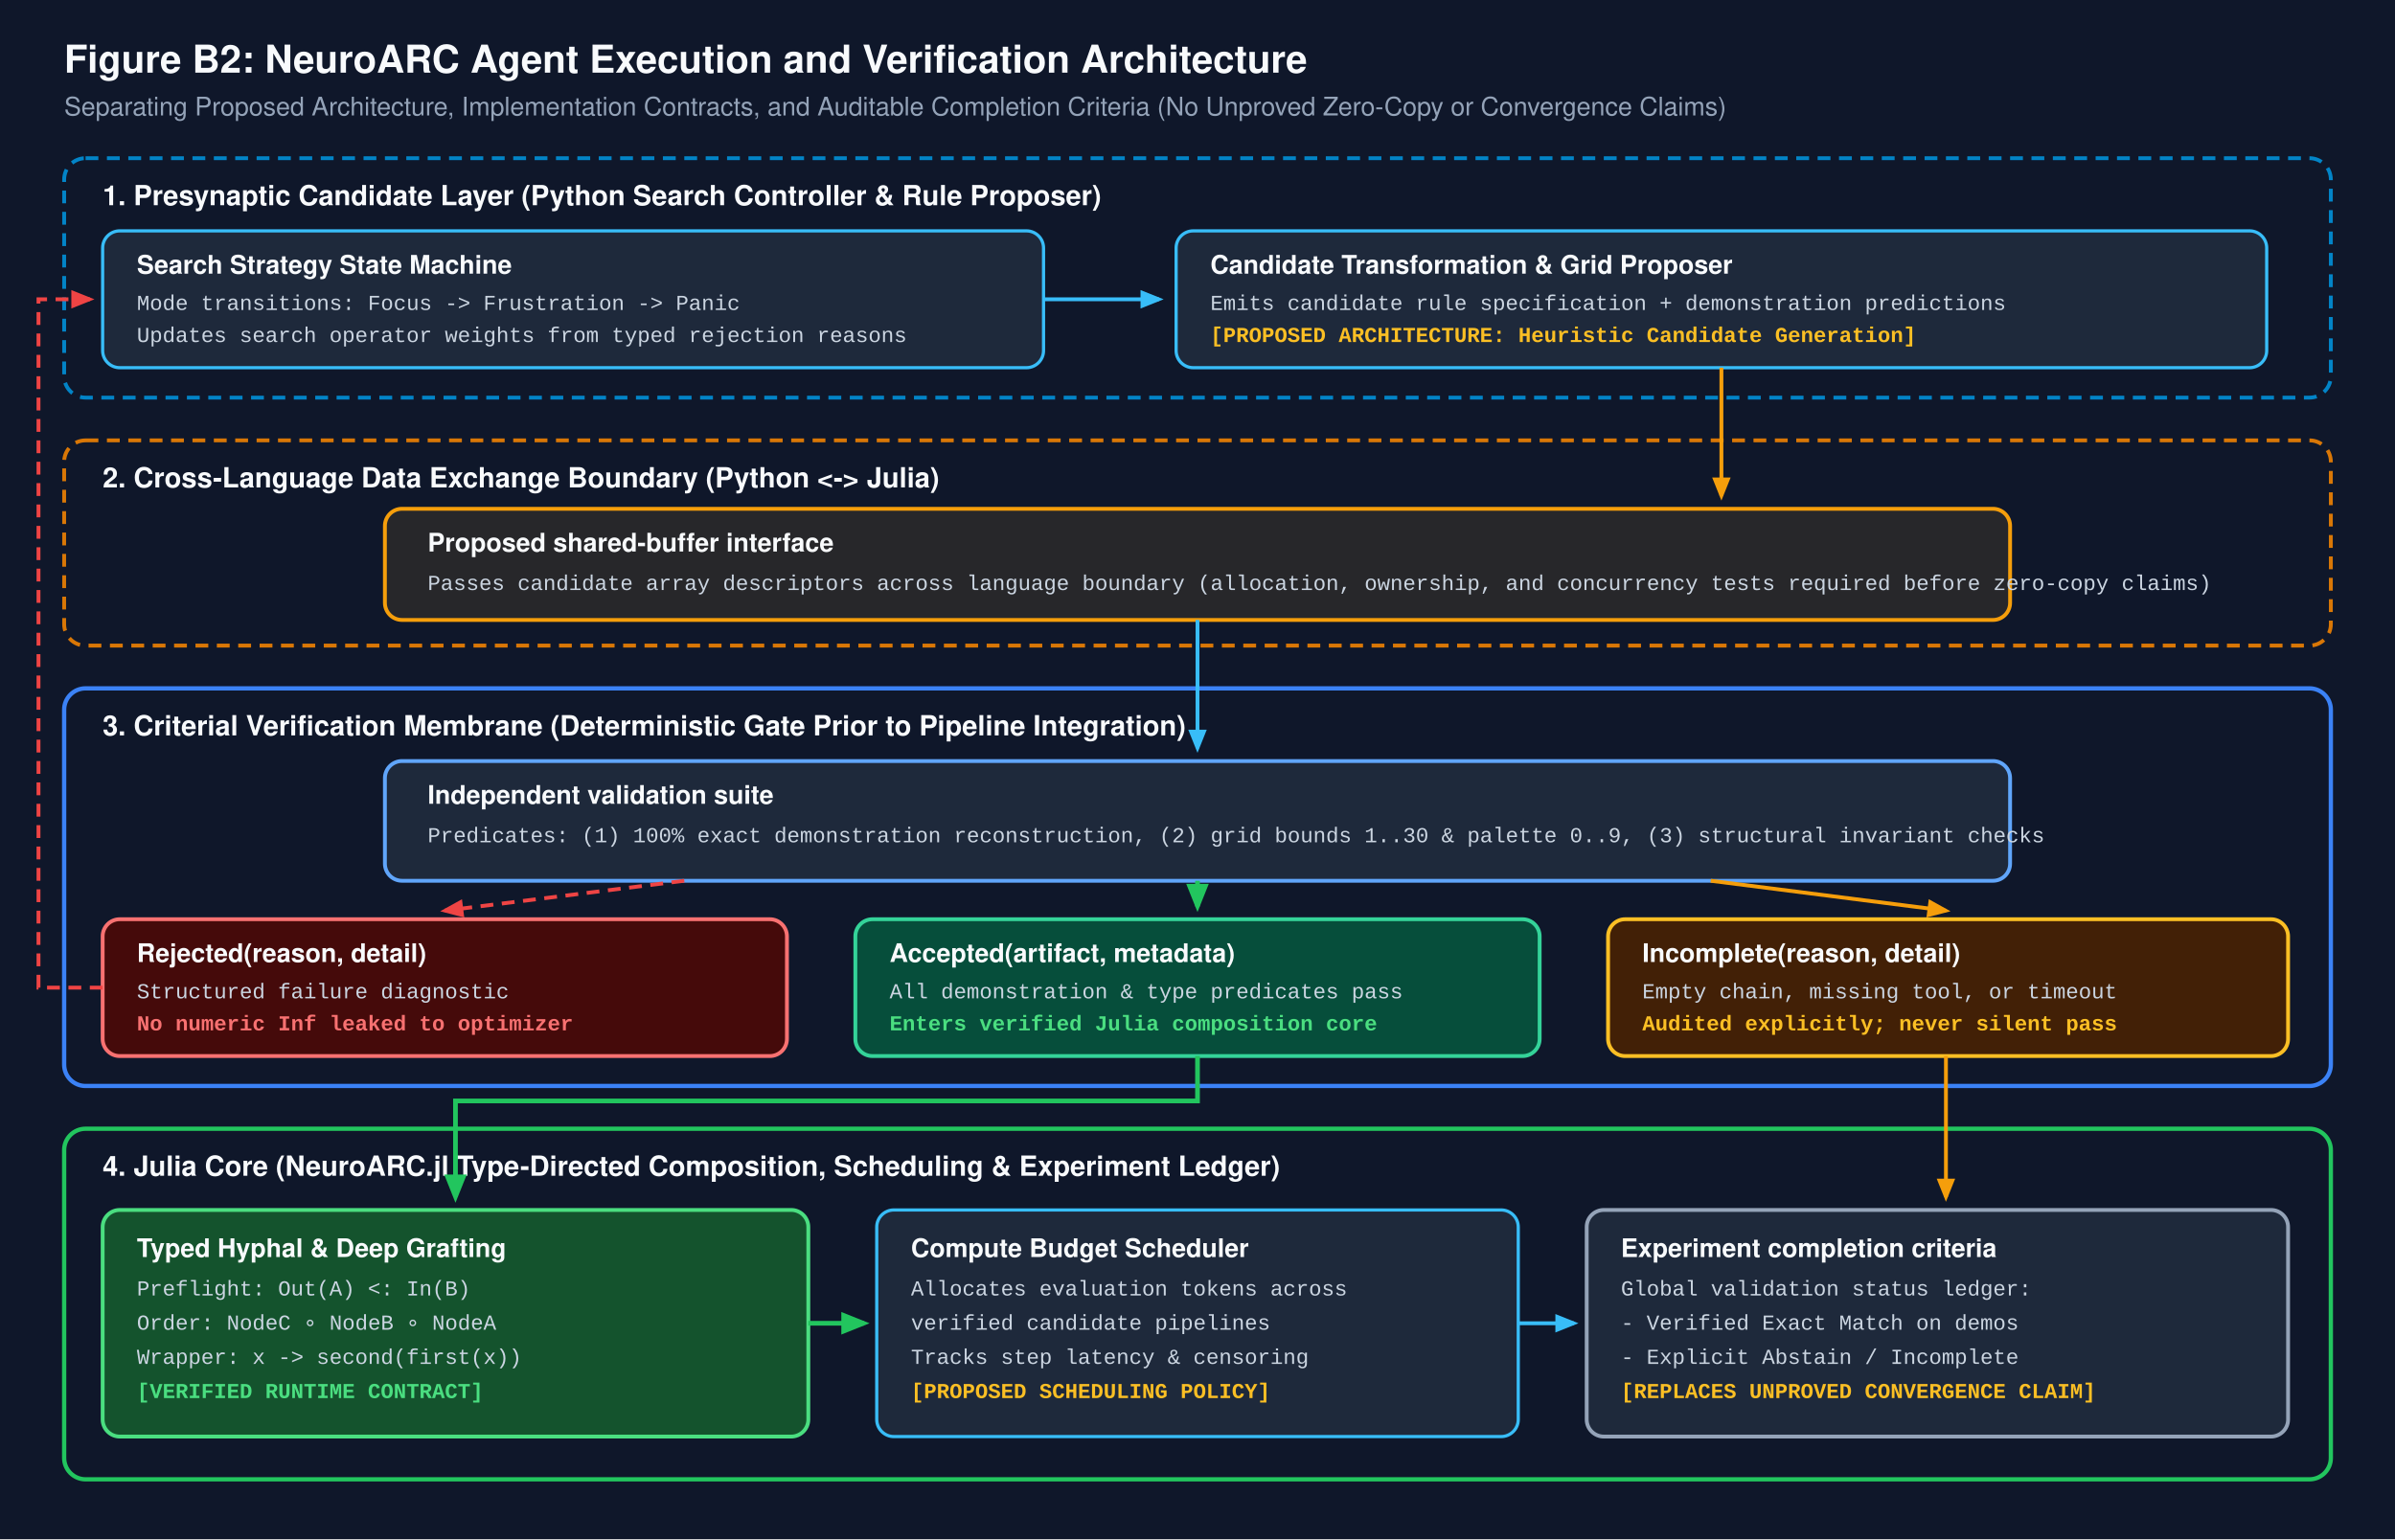
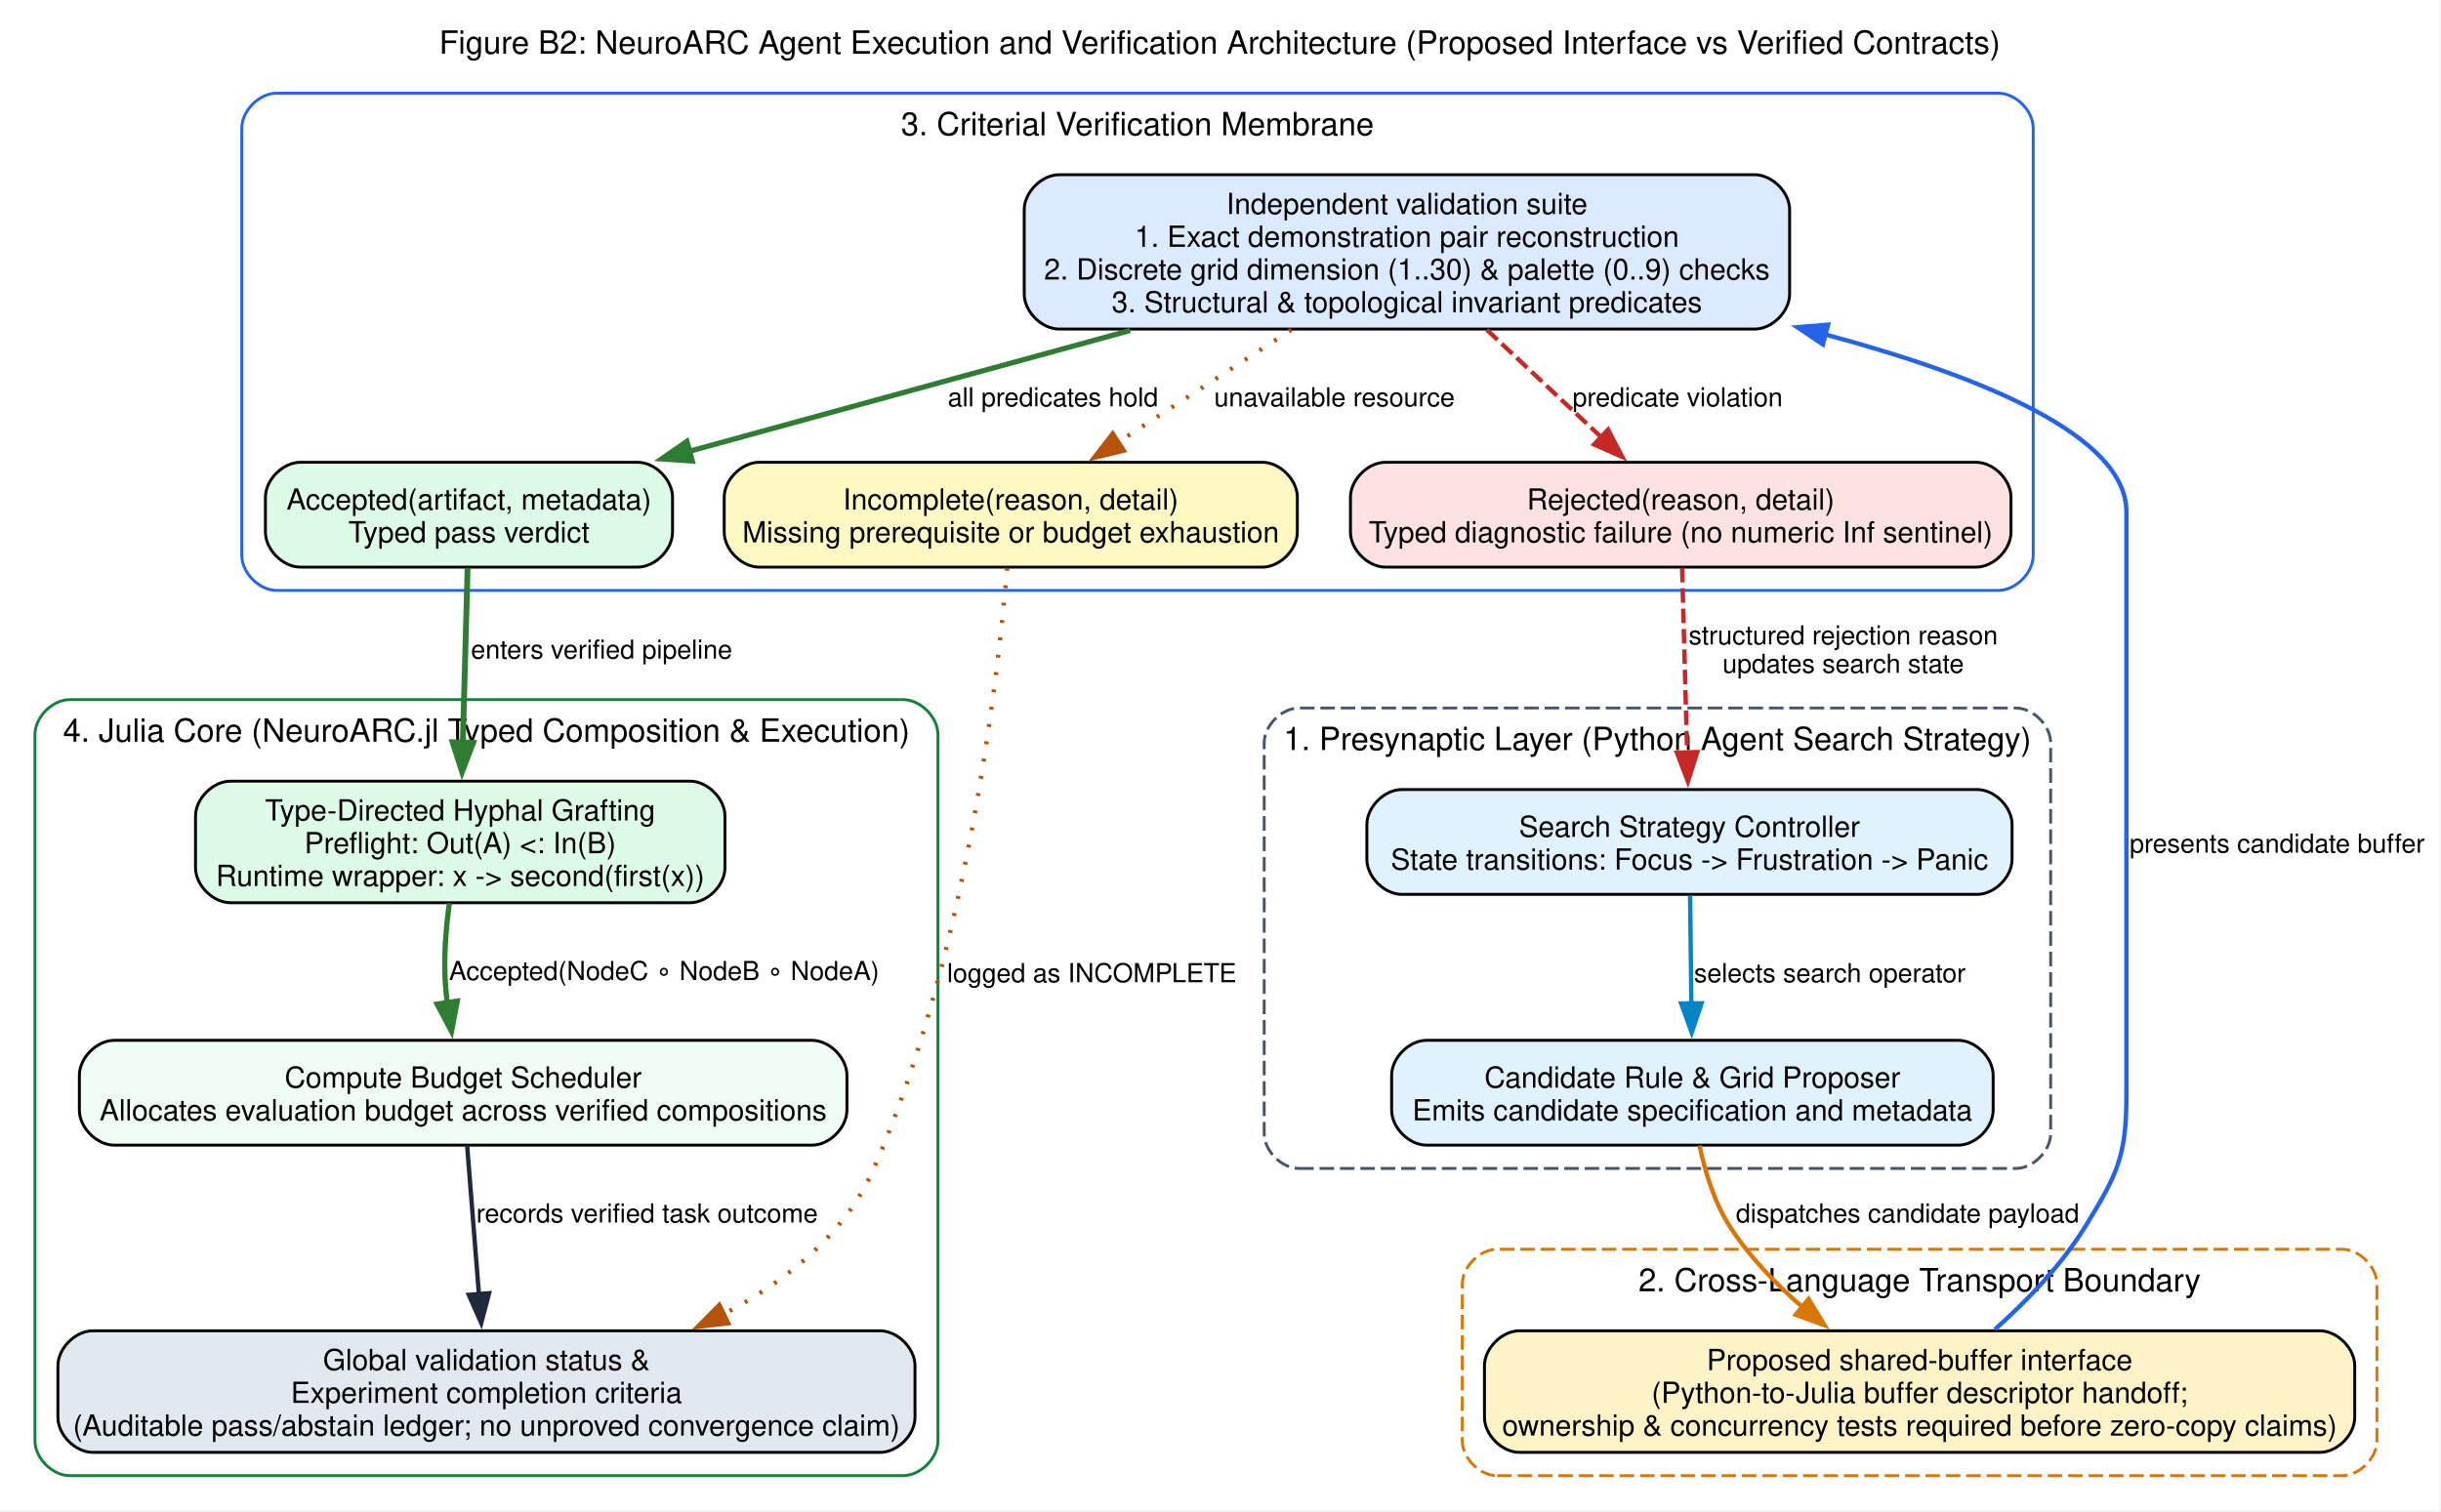
- <svg xmlns="http://www.w3.org/2000/svg" viewBox="0 0 1120 720" width="100%" height="100%">
-   <defs>
-     <style>
-       .bg { fill: #0f172a; }
-       .layer-py { fill: #0f172a; stroke: #0284c7; stroke-width: 1.8; stroke-dasharray: 6,4; rx: 10; }
-       .layer-ffi { fill: #0f172a; stroke: #d97706; stroke-width: 1.8; stroke-dasharray: 6,4; rx: 10; }
-       .layer-mem { fill: #0f172a; stroke: #3b82f6; stroke-width: 2.0; rx: 10; }
-       .layer-jl { fill: #0f172a; stroke: #22c55e; stroke-width: 2.0; rx: 10; }
-       .box-py { fill: #1e293b; stroke: #38bdf8; stroke-width: 1.5; rx: 8; }
-       .box-ffi { fill: #27272a; stroke: #f59e0b; stroke-width: 1.8; rx: 8; }
-       .box-mem { fill: #1e293b; stroke: #60a5fa; stroke-width: 1.8; rx: 8; }
-       .box-acc { fill: #064e3b; stroke: #34d399; stroke-width: 1.8; rx: 8; }
-       .box-rej { fill: #450a0a; stroke: #f87171; stroke-width: 1.8; rx: 8; }
-       .box-inc { fill: #422006; stroke: #fbbf24; stroke-width: 1.8; rx: 8; }
-       .box-jl { fill: #14532d; stroke: #4ade80; stroke-width: 1.8; rx: 8; }
-       .box-status { fill: #1e293b; stroke: #94a3b8; stroke-width: 1.8; rx: 8; }
-       .title { font-family: 'Helvetica Neue', Helvetica, Arial, sans-serif; font-size: 18px; font-weight: 700; fill: #f8fafc; }
-       .subtitle { font-family: 'Helvetica Neue', Helvetica, Arial, sans-serif; font-size: 12px; fill: #94a3b8; }
-       .layer-hdr { font-family: 'Helvetica Neue', Helvetica, Arial, sans-serif; font-size: 13px; font-weight: 700; fill: #f8fafc; }
-       .box-hdr { font-family: 'Helvetica Neue', Helvetica, Arial, sans-serif; font-size: 12px; font-weight: 700; fill: #f8fafc; }
-       .mono { font-family: 'JetBrains Mono', 'Courier New', monospace; font-size: 10px; fill: #cbd5e1; }
-       .tag-prop { font-family: 'JetBrains Mono', 'Courier New', monospace; font-size: 10px; font-weight: 700; fill: #fbbf24; }
-       .tag-ok { font-family: 'JetBrains Mono', 'Courier New', monospace; font-size: 10px; font-weight: 700; fill: #4ade80; }
-       .tag-err { font-family: 'JetBrains Mono', 'Courier New', monospace; font-size: 10px; font-weight: 700; fill: #f87171; }
-       .arrow-blue { stroke: #38bdf8; stroke-width: 1.8; fill: none; marker-end: url(#arrBlue); }
-       .arrow-amber { stroke: #f59e0b; stroke-width: 1.8; fill: none; marker-end: url(#arrAmber); }
-       .arrow-green { stroke: #22c55e; stroke-width: 2.2; fill: none; marker-end: url(#arrGreen); }
-       .arrow-red { stroke: #ef4444; stroke-width: 1.8; stroke-dasharray: 6,4; fill: none; marker-end: url(#arrRed); }
-     </style>
-     <marker id="arrBlue" viewBox="0 0 10 10" refX="8" refY="5" markerWidth="6" markerHeight="6" orient="auto-start-reverse">
-       <path d="M 0 1 L 10 5 L 0 9 z" fill="#38bdf8" />
-     </marker>
-     <marker id="arrAmber" viewBox="0 0 10 10" refX="8" refY="5" markerWidth="6" markerHeight="6" orient="auto-start-reverse">
-       <path d="M 0 1 L 10 5 L 0 9 z" fill="#f59e0b" />
-     </marker>
-     <marker id="arrGreen" viewBox="0 0 10 10" refX="8" refY="5" markerWidth="6" markerHeight="6" orient="auto-start-reverse">
-       <path d="M 0 1 L 10 5 L 0 9 z" fill="#22c55e" />
-     </marker>
-     <marker id="arrRed" viewBox="0 0 10 10" refX="8" refY="5" markerWidth="6" markerHeight="6" orient="auto-start-reverse">
-       <path d="M 0 1 L 10 5 L 0 9 z" fill="#ef4444" />
-     </marker>
-   </defs>
-   <rect width="1120" height="720" class="bg" />
-   <text x="30" y="34" class="title">Figure B2: NeuroARC Agent Execution and Verification Architecture</text>
-   <text x="30" y="54" class="subtitle">Separating Proposed Architecture, Implementation Contracts, and Auditable Completion Criteria (No Unproved Zero-Copy or Convergence Claims)</text>
-   <rect x="30" y="74" width="1060" height="112" class="layer-py" />
-   <text x="48" y="96" class="layer-hdr">1. Presynaptic Candidate Layer (Python Search Controller &amp; Rule Proposer)</text>
-   <rect x="48" y="108" width="440" height="64" class="box-py" />
-   <text x="64" y="128" class="box-hdr">Search Strategy State Machine</text>
-   <text x="64" y="145" class="mono">Mode transitions: Focus -&gt; Frustration -&gt; Panic</text>
-   <text x="64" y="160" class="mono">Updates search operator weights from typed rejection reasons</text>
-   <rect x="550" y="108" width="510" height="64" class="box-py" />
-   <text x="566" y="128" class="box-hdr">Candidate Transformation &amp; Grid Proposer</text>
-   <text x="566" y="145" class="mono">Emits candidate rule specification + demonstration predictions</text>
-   <text x="566" y="160" class="tag-prop">[PROPOSED ARCHITECTURE: Heuristic Candidate Generation]</text>
-   <line x1="488" y1="140" x2="542" y2="140" class="arrow-blue" />
-   <rect x="30" y="206" width="1060" height="96" class="layer-ffi" />
-   <text x="48" y="228" class="layer-hdr">2. Cross-Language Data Exchange Boundary (Python &lt;-&gt; Julia)</text>
-   <rect x="180" y="238" width="760" height="52" class="box-ffi" />
-   <text x="200" y="258" class="box-hdr">Proposed shared-buffer interface</text>
-   <text x="200" y="276" class="mono">Passes candidate array descriptors across language boundary (allocation, ownership, and concurrency tests required before zero-copy claims)</text>
-   <line x1="805" y1="172" x2="805" y2="232" class="arrow-amber" />
-   <rect x="30" y="322" width="1060" height="186" class="layer-mem" />
-   <text x="48" y="344" class="layer-hdr">3. Criterial Verification Membrane (Deterministic Gate Prior to Pipeline Integration)</text>
-   <rect x="180" y="356" width="760" height="56" class="box-mem" />
-   <text x="200" y="376" class="box-hdr">Independent validation suite</text>
-   <text x="200" y="394" class="mono">Predicates: (1) 100% exact demonstration reconstruction, (2) grid bounds 1..30 &amp; palette 0..9, (3) structural invariant checks</text>
-   <line x1="560" y1="290" x2="560" y2="350" class="arrow-blue" />
-   <rect x="48" y="430" width="320" height="64" class="box-rej" />
-   <text x="64" y="450" class="box-hdr">Rejected(reason, detail)</text>
-   <text x="64" y="467" class="mono">Structured failure diagnostic</text>
-   <text x="64" y="482" class="tag-err">No numeric Inf leaked to optimizer</text>
-   <rect x="400" y="430" width="320" height="64" class="box-acc" />
-   <text x="416" y="450" class="box-hdr">Accepted(artifact, metadata)</text>
-   <text x="416" y="467" class="mono">All demonstration &amp; type predicates pass</text>
-   <text x="416" y="482" class="tag-ok">Enters verified Julia composition core</text>
-   <rect x="752" y="430" width="318" height="64" class="box-inc" />
-   <text x="768" y="450" class="box-hdr">Incomplete(reason, detail)</text>
-   <text x="768" y="467" class="mono">Empty chain, missing tool, or timeout</text>
-   <text x="768" y="482" class="tag-prop">Audited explicitly; never silent pass</text>
-   <path d="M 320 412 L 208 426" class="arrow-red" />
-   <line x1="560" y1="412" x2="560" y2="424" class="arrow-green" />
-   <path d="M 800 412 L 910 426" class="arrow-amber" />
-   <path d="M 48 462 L 18 462 L 18 140 L 42 140" class="arrow-red" />
-   <rect x="30" y="528" width="1060" height="164" class="layer-jl" />
-   <text x="48" y="550" class="layer-hdr">4. Julia Core (NeuroARC.jl Type-Directed Composition, Scheduling &amp; Experiment Ledger)</text>
-   <rect x="48" y="566" width="330" height="106" class="box-jl" />
-   <text x="64" y="588" class="box-hdr">Typed Hyphal &amp; Deep Grafting</text>
-   <text x="64" y="606" class="mono">Preflight: Out(A) &lt;: In(B)</text>
-   <text x="64" y="622" class="mono">Order: NodeC ∘ NodeB ∘ NodeA</text>
-   <text x="64" y="638" class="mono">Wrapper: x -&gt; second(first(x))</text>
-   <text x="64" y="654" class="tag-ok">[VERIFIED RUNTIME CONTRACT]</text>
-   <rect x="410" y="566" width="300" height="106" class="box-py" />
-   <text x="426" y="588" class="box-hdr">Compute Budget Scheduler</text>
-   <text x="426" y="606" class="mono">Allocates evaluation tokens across</text>
-   <text x="426" y="622" class="mono">verified candidate pipelines</text>
-   <text x="426" y="638" class="mono">Tracks step latency &amp; censoring</text>
-   <text x="426" y="654" class="tag-prop">[PROPOSED SCHEDULING POLICY]</text>
-   <rect x="742" y="566" width="328" height="106" class="box-status" />
-   <text x="758" y="588" class="box-hdr">Experiment completion criteria</text>
-   <text x="758" y="606" class="mono">Global validation status ledger:</text>
-   <text x="758" y="622" class="mono">- Verified Exact Match on demos</text>
-   <text x="758" y="638" class="mono">- Explicit Abstain / Incomplete</text>
-   <text x="758" y="654" class="tag-prop">[REPLACES UNPROVED CONVERGENCE CLAIM]</text>
-   <path d="M 560 494 L 560 515 L 213 515 L 213 560" class="arrow-green" />
-   <line x1="378" y1="619" x2="404" y2="619" class="arrow-green" />
-   <line x1="710" y1="619" x2="736" y2="619" class="arrow-blue" />
-   <line x1="910" y1="494" x2="910" y2="560" class="arrow-amber" />
+ <svg xmlns="http://www.w3.org/2000/svg" width="838pt" height="519pt" viewBox="0.00 0.00 838.00 519.00">
+   <g id="graph0" class="graph" transform="scale(1 1) rotate(0) translate(4 514.75)">
+     <polygon fill="white" stroke="none" points="-4,4 -4,-514.75 833.5,-514.75 833.5,4 -4,4" />
+     <text xml:space="preserve" text-anchor="middle" x="414.75" y="-496.3" font-family="Helvetica,sans-Serif" font-size="11.00">Figure B2: NeuroARC Agent Execution and Verification Architecture (Proposed Interface vs Verified Contracts)</text>
+     <g id="clust1" class="cluster">
+       <path fill="none" stroke="#475569" stroke-dasharray="5,2" d="M442,-113.5C442,-113.5 688,-113.5 688,-113.5 694,-113.5 700,-119.5 700,-125.5 700,-125.5 700,-259.62 700,-259.62 700,-265.62 694,-271.62 688,-271.62 688,-271.62 442,-271.62 442,-271.62 436,-271.62 430,-265.62 430,-259.62 430,-259.62 430,-125.5 430,-125.5 430,-119.5 436,-113.5 442,-113.5" />
+       <text xml:space="preserve" text-anchor="middle" x="565" y="-257.18" font-family="Helvetica,sans-Serif" font-size="11.00">1. Presynaptic Layer (Python Agent Search Strategy)</text>
+     </g>
+     <g id="clust2" class="cluster">
+       <path fill="none" stroke="#d97706" stroke-dasharray="5,2" d="M510,-8C510,-8 800,-8 800,-8 806,-8 812,-14 812,-20 812,-20 812,-73.75 812,-73.75 812,-79.75 806,-85.75 800,-85.75 800,-85.75 510,-85.75 510,-85.75 504,-85.75 498,-79.75 498,-73.75 498,-73.75 498,-20 498,-20 498,-14 504,-8 510,-8" />
+       <text xml:space="preserve" text-anchor="middle" x="655" y="-71.3" font-family="Helvetica,sans-Serif" font-size="11.00">2. Cross-Language Transport Boundary</text>
+     </g>
+     <g id="clust3" class="cluster">
+       <path fill="none" stroke="#2563eb" d="M91,-312C91,-312 682,-312 682,-312 688,-312 694,-318 694,-324 694,-324 694,-470.75 694,-470.75 694,-476.75 688,-482.75 682,-482.75 682,-482.75 91,-482.75 91,-482.75 85,-482.75 79,-476.75 79,-470.75 79,-470.75 79,-324 79,-324 79,-318 85,-312 91,-312" />
+       <text xml:space="preserve" text-anchor="middle" x="386.5" y="-468.3" font-family="Helvetica,sans-Serif" font-size="11.00">3. Criterial Verification Membrane</text>
+     </g>
+     <g id="clust4" class="cluster">
+       <path fill="none" stroke="#15803d" d="M20,-8C20,-8 306,-8 306,-8 312,-8 318,-14 318,-20 318,-20 318,-262.5 318,-262.5 318,-268.5 312,-274.5 306,-274.5 306,-274.5 20,-274.5 20,-274.5 14,-274.5 8,-268.5 8,-262.5 8,-262.5 8,-20 8,-20 8,-14 14,-8 20,-8" />
+       <text xml:space="preserve" text-anchor="middle" x="163" y="-260.05" font-family="Helvetica,sans-Serif" font-size="11.00">4. Julia Core (NeuroARC.jl Typed Composition &amp; Execution)</text>
+     </g>
+     <g id="node1" class="node">
+       <path fill="#e0f2fe" stroke="black" d="M674.75,-243.62C674.75,-243.62 477.25,-243.62 477.25,-243.62 471.25,-243.62 465.25,-237.62 465.25,-231.62 465.25,-231.62 465.25,-219.62 465.25,-219.62 465.25,-213.62 471.25,-207.62 477.25,-207.62 477.25,-207.62 674.75,-207.62 674.75,-207.62 680.75,-207.62 686.75,-213.62 686.75,-219.62 686.75,-219.62 686.75,-231.62 686.75,-231.62 686.75,-237.62 680.75,-243.62 674.75,-243.62" />
+       <text xml:space="preserve" text-anchor="middle" x="576" y="-227.38" font-family="Helvetica,sans-Serif" font-size="10.00">Search Strategy Controller</text>
+       <text xml:space="preserve" text-anchor="middle" x="576" y="-216.12" font-family="Helvetica,sans-Serif" font-size="10.00">State transitions: Focus -&gt; Frustration -&gt; Panic</text>
+     </g>
+     <g id="node2" class="node">
+       <path fill="#e0f2fe" stroke="black" d="M668.25,-157.5C668.25,-157.5 485.75,-157.5 485.75,-157.5 479.75,-157.5 473.75,-151.5 473.75,-145.5 473.75,-145.5 473.75,-133.5 473.75,-133.5 473.75,-127.5 479.75,-121.5 485.75,-121.5 485.75,-121.5 668.25,-121.5 668.25,-121.5 674.25,-121.5 680.25,-127.5 680.25,-133.5 680.25,-133.5 680.25,-145.5 680.25,-145.5 680.25,-151.5 674.25,-157.5 668.25,-157.5" />
+       <text xml:space="preserve" text-anchor="middle" x="577" y="-141.25" font-family="Helvetica,sans-Serif" font-size="10.00">Candidate Rule &amp; Grid Proposer</text>
+       <text xml:space="preserve" text-anchor="middle" x="577" y="-130" font-family="Helvetica,sans-Serif" font-size="10.00">Emits candidate specification and metadata</text>
+     </g>
+     <g id="edge1" class="edge">
+       <path fill="none" stroke="#0284c7" stroke-width="1.5" d="M576.21,-207.19C576.33,-196.48 576.5,-182.47 576.65,-170.06" />
+       <polygon fill="#0284c7" stroke="#0284c7" stroke-width="1.5" points="580.15,-170.22 576.77,-160.18 573.15,-170.14 580.15,-170.22" />
+       <text xml:space="preserve" text-anchor="middle" x="624.18" y="-177.45" font-family="Helvetica,sans-Serif" font-size="9.00">selects search operator</text>
+     </g>
+     <g id="node3" class="node">
+       <path fill="#fef3c7" stroke="black" d="M792.38,-57.75C792.38,-57.75 517.62,-57.75 517.62,-57.75 511.62,-57.75 505.62,-51.75 505.62,-45.75 505.62,-45.75 505.62,-28 505.62,-28 505.62,-22 511.62,-16 517.62,-16 517.62,-16 792.38,-16 792.38,-16 798.38,-16 804.38,-22 804.38,-28 804.38,-28 804.38,-45.75 804.38,-45.75 804.38,-51.75 798.38,-57.75 792.38,-57.75" />
+       <text xml:space="preserve" text-anchor="middle" x="655" y="-44.25" font-family="Helvetica,sans-Serif" font-size="10.00">Proposed shared-buffer interface</text>
+       <text xml:space="preserve" text-anchor="middle" x="655" y="-33" font-family="Helvetica,sans-Serif" font-size="10.00">(Python-to-Julia buffer descriptor handoff;</text>
+       <text xml:space="preserve" text-anchor="middle" x="655" y="-21.75" font-family="Helvetica,sans-Serif" font-size="10.00">ownership &amp; concurrency tests required before zero-copy claims)</text>
+     </g>
+     <g id="edge7" class="edge">
+       <path fill="none" stroke="#d97706" stroke-width="1.5" d="M579.45,-121.37C581.29,-112.6 584.43,-102.05 589.75,-93.75 596.39,-83.39 605.53,-73.91 614.86,-65.81" />
+       <polygon fill="#d97706" stroke="#d97706" stroke-width="1.5" points="616.9,-68.67 622.42,-59.63 612.46,-63.25 616.9,-68.67" />
+       <text xml:space="preserve" text-anchor="middle" x="650.88" y="-94.95" font-family="Helvetica,sans-Serif" font-size="9.00">dispatches candidate payload</text>
+     </g>
+     <g id="node4" class="node">
+       <path fill="#dbeafe" stroke="black" d="M598.38,-454.75C598.38,-454.75 359.62,-454.75 359.62,-454.75 353.62,-454.75 347.62,-448.75 347.62,-442.75 347.62,-442.75 347.62,-413.75 347.62,-413.75 347.62,-407.75 353.62,-401.75 359.62,-401.75 359.62,-401.75 598.38,-401.75 598.38,-401.75 604.38,-401.75 610.38,-407.75 610.38,-413.75 610.38,-413.75 610.38,-442.75 610.38,-442.75 610.38,-448.75 604.38,-454.75 598.38,-454.75" />
+       <text xml:space="preserve" text-anchor="middle" x="479" y="-441.25" font-family="Helvetica,sans-Serif" font-size="10.00">Independent validation suite</text>
+       <text xml:space="preserve" text-anchor="middle" x="479" y="-430" font-family="Helvetica,sans-Serif" font-size="10.00">1. Exact demonstration pair reconstruction</text>
+       <text xml:space="preserve" text-anchor="middle" x="479" y="-418.75" font-family="Helvetica,sans-Serif" font-size="10.00">2. Discrete grid dimension (1..30) &amp; palette (0..9) checks</text>
+       <text xml:space="preserve" text-anchor="middle" x="479" y="-407.5" font-family="Helvetica,sans-Serif" font-size="10.00">3. Structural &amp; topological invariant predicates</text>
+     </g>
+     <g id="edge8" class="edge">
+       <path fill="none" stroke="#2563eb" stroke-width="1.5" d="M680.83,-58.2C691.76,-67.94 703.82,-80.39 712,-93.75 722.88,-111.52 726,-117.66 726,-138.5 726,-339 726,-339 726,-339 726,-364.99 676.91,-385.34 622.49,-399.92" />
+       <polygon fill="#2563eb" stroke="#2563eb" stroke-width="1.5" points="621.82,-396.48 613.01,-402.38 623.57,-403.26 621.82,-396.48" />
+       <text xml:space="preserve" text-anchor="middle" x="777.75" y="-221.95" font-family="Helvetica,sans-Serif" font-size="9.00">presents candidate buffer</text>
+     </g>
+     <g id="node5" class="node">
+       <path fill="#dcfce7" stroke="black" d="M214.88,-356C214.88,-356 99.12,-356 99.12,-356 93.12,-356 87.12,-350 87.12,-344 87.12,-344 87.12,-332 87.12,-332 87.12,-326 93.12,-320 99.12,-320 99.12,-320 214.88,-320 214.88,-320 220.88,-320 226.88,-326 226.88,-332 226.88,-332 226.88,-344 226.88,-344 226.88,-350 220.88,-356 214.88,-356" />
+       <text xml:space="preserve" text-anchor="middle" x="157" y="-339.75" font-family="Helvetica,sans-Serif" font-size="10.00">Accepted(artifact, metadata)</text>
+       <text xml:space="preserve" text-anchor="middle" x="157" y="-328.5" font-family="Helvetica,sans-Serif" font-size="10.00">Typed pass verdict</text>
+     </g>
+     <g id="edge2" class="edge">
+       <path fill="none" stroke="#2e7d32" stroke-width="1.8" d="M383.99,-401.27C362.92,-395.51 340.7,-389.42 320,-383.75 291.4,-375.91 259.98,-367.29 232.43,-359.72" />
+       <polygon fill="#2e7d32" stroke="#2e7d32" stroke-width="1.8" points="233.67,-356.43 223.1,-357.16 231.81,-363.18 233.67,-356.43" />
+       <text xml:space="preserve" text-anchor="middle" x="357.5" y="-375.2" font-family="Helvetica,sans-Serif" font-size="9.00">all predicates hold</text>
+     </g>
+     <g id="node6" class="node">
+       <path fill="#fee2e2" stroke="black" d="M674.38,-356C674.38,-356 471.62,-356 471.62,-356 465.62,-356 459.62,-350 459.62,-344 459.62,-344 459.62,-332 459.62,-332 459.62,-326 465.62,-320 471.62,-320 471.62,-320 674.38,-320 674.38,-320 680.38,-320 686.38,-326 686.38,-332 686.38,-332 686.38,-344 686.38,-344 686.38,-350 680.38,-356 674.38,-356" />
+       <text xml:space="preserve" text-anchor="middle" x="573" y="-339.75" font-family="Helvetica,sans-Serif" font-size="10.00">Rejected(reason, detail)</text>
+       <text xml:space="preserve" text-anchor="middle" x="573" y="-328.5" font-family="Helvetica,sans-Serif" font-size="10.00">Typed diagnostic failure (no numeric Inf sentinel)</text>
+     </g>
+     <g id="edge3" class="edge">
+       <path fill="none" stroke="#c62828" stroke-width="1.5" stroke-dasharray="5,2" d="M506.44,-401.49C518.79,-389.89 533.33,-376.24 545.67,-364.66" />
+       <polygon fill="#c62828" stroke="#c62828" stroke-width="1.5" points="548.05,-367.22 552.95,-357.83 543.26,-362.12 548.05,-367.22" />
+       <text xml:space="preserve" text-anchor="middle" x="571.92" y="-375.2" font-family="Helvetica,sans-Serif" font-size="9.00">predicate violation</text>
+     </g>
+     <g id="node7" class="node">
+       <path fill="#fef9c3" stroke="black" d="M429.38,-356C429.38,-356 256.62,-356 256.62,-356 250.62,-356 244.62,-350 244.62,-344 244.62,-344 244.62,-332 244.62,-332 244.62,-326 250.62,-320 256.62,-320 256.62,-320 429.38,-320 429.38,-320 435.38,-320 441.38,-326 441.38,-332 441.38,-332 441.38,-344 441.38,-344 441.38,-350 435.38,-356 429.38,-356" />
+       <text xml:space="preserve" text-anchor="middle" x="343" y="-339.75" font-family="Helvetica,sans-Serif" font-size="10.00">Incomplete(reason, detail)</text>
+       <text xml:space="preserve" text-anchor="middle" x="343" y="-328.5" font-family="Helvetica,sans-Serif" font-size="10.00">Missing prerequisite or budget exhaustion</text>
+     </g>
+     <g id="edge4" class="edge">
+       <path fill="none" stroke="#b45309" stroke-width="1.5" stroke-dasharray="1,5" d="M439.3,-401.49C420.47,-389.27 398.11,-374.76 379.68,-362.8" />
+       <polygon fill="#b45309" stroke="#b45309" stroke-width="1.5" points="381.82,-360.01 371.52,-357.51 378.01,-365.89 381.82,-360.01" />
+       <text xml:space="preserve" text-anchor="middle" x="454.12" y="-375.2" font-family="Helvetica,sans-Serif" font-size="9.00">unavailable resource</text>
+     </g>
+     <g id="node8" class="node">
+       <path fill="#dcfce7" stroke="black" d="M232.88,-246.5C232.88,-246.5 75.12,-246.5 75.12,-246.5 69.12,-246.5 63.12,-240.5 63.12,-234.5 63.12,-234.5 63.12,-216.75 63.12,-216.75 63.12,-210.75 69.12,-204.75 75.12,-204.75 75.12,-204.75 232.88,-204.75 232.88,-204.75 238.88,-204.75 244.88,-210.75 244.88,-216.75 244.88,-216.75 244.88,-234.5 244.88,-234.5 244.88,-240.5 238.88,-246.5 232.88,-246.5" />
+       <text xml:space="preserve" text-anchor="middle" x="154" y="-233" font-family="Helvetica,sans-Serif" font-size="10.00">Type-Directed Hyphal Grafting</text>
+       <text xml:space="preserve" text-anchor="middle" x="154" y="-221.75" font-family="Helvetica,sans-Serif" font-size="10.00">Preflight: Out(A) &lt;: In(B)</text>
+       <text xml:space="preserve" text-anchor="middle" x="154" y="-210.5" font-family="Helvetica,sans-Serif" font-size="10.00">Runtime wrapper: x -&gt; second(first(x))</text>
+     </g>
+     <g id="edge9" class="edge">
+       <path fill="none" stroke="#2e7d32" stroke-width="2" d="M156.53,-319.75C156.09,-303.69 155.43,-279.33 154.89,-259.54" />
+       <polygon fill="#2e7d32" stroke="#2e7d32" stroke-width="2" points="158.4,-259.67 154.63,-249.77 151.4,-259.86 158.4,-259.67" />
+       <text xml:space="preserve" text-anchor="middle" x="202.53" y="-288.57" font-family="Helvetica,sans-Serif" font-size="9.00">enters verified pipeline</text>
+     </g>
+     <g id="edge10" class="edge">
+       <path fill="none" stroke="#c62828" stroke-width="1.5" stroke-dasharray="5,2" d="M573.47,-319.75C573.93,-302.76 574.65,-276.47 575.2,-256.15" />
+       <polygon fill="#c62828" stroke="#c62828" stroke-width="1.5" points="578.69,-256.48 575.46,-246.38 571.69,-256.28 578.69,-256.48" />
+       <text xml:space="preserve" text-anchor="middle" x="628.79" y="-293.45" font-family="Helvetica,sans-Serif" font-size="9.00">structured rejection reason</text>
+       <text xml:space="preserve" text-anchor="middle" x="628.79" y="-283.7" font-family="Helvetica,sans-Serif" font-size="9.00">updates search state</text>
+     </g>
+     <g id="node10" class="node">
+       <path fill="#e2e8f0" stroke="black" d="M298.12,-57.75C298.12,-57.75 27.88,-57.75 27.88,-57.75 21.87,-57.75 15.88,-51.75 15.88,-45.75 15.88,-45.75 15.88,-28 15.88,-28 15.88,-22 21.88,-16 27.88,-16 27.88,-16 298.12,-16 298.12,-16 304.12,-16 310.12,-22 310.12,-28 310.12,-28 310.12,-45.75 310.12,-45.75 310.12,-51.75 304.12,-57.75 298.12,-57.75" />
+       <text xml:space="preserve" text-anchor="middle" x="163" y="-44.25" font-family="Helvetica,sans-Serif" font-size="10.00">Global validation status &amp;</text>
+       <text xml:space="preserve" text-anchor="middle" x="163" y="-33" font-family="Helvetica,sans-Serif" font-size="10.00">Experiment completion criteria</text>
+       <text xml:space="preserve" text-anchor="middle" x="163" y="-21.75" font-family="Helvetica,sans-Serif" font-size="10.00">(Auditable pass/abstain ledger; no unproved convergence claim)</text>
+     </g>
+     <g id="edge11" class="edge">
+       <path fill="none" stroke="#b45309" stroke-width="1.5" stroke-dasharray="1,5" d="M341.77,-319.74C338.52,-281.23 327.67,-185.99 296,-113.5 286.13,-90.91 265.93,-74.76 244.2,-63.35" />
+       <polygon fill="#b45309" stroke="#b45309" stroke-width="1.5" points="246.01,-60.34 235.48,-59.11 242.95,-66.63 246.01,-60.34" />
+       <text xml:space="preserve" text-anchor="middle" x="370.82" y="-177.45" font-family="Helvetica,sans-Serif" font-size="9.00">logged as INCOMPLETE</text>
+     </g>
+     <g id="node9" class="node">
+       <path fill="#f0fdf4" stroke="black" d="M274.75,-157.5C274.75,-157.5 35.25,-157.5 35.25,-157.5 29.25,-157.5 23.25,-151.5 23.25,-145.5 23.25,-145.5 23.25,-133.5 23.25,-133.5 23.25,-127.5 29.25,-121.5 35.25,-121.5 35.25,-121.5 274.75,-121.5 274.75,-121.5 280.75,-121.5 286.75,-127.5 286.75,-133.5 286.75,-133.5 286.75,-145.5 286.75,-145.5 286.75,-151.5 280.75,-157.5 274.75,-157.5" />
+       <text xml:space="preserve" text-anchor="middle" x="155" y="-141.25" font-family="Helvetica,sans-Serif" font-size="10.00">Compute Budget Scheduler</text>
+       <text xml:space="preserve" text-anchor="middle" x="155" y="-130" font-family="Helvetica,sans-Serif" font-size="10.00">Allocates evaluation budget across verified compositions</text>
+     </g>
+     <g id="edge5" class="edge">
+       <path fill="none" stroke="#2e7d32" stroke-width="1.8" d="M150.26,-204.56C149.04,-195.67 148.19,-185.07 149,-175.5 149.15,-173.79 149.33,-172.03 149.55,-170.26" />
+       <polygon fill="#2e7d32" stroke="#2e7d32" stroke-width="1.8" points="152.98,-170.98 151.01,-160.57 146.06,-169.93 152.98,-170.98" />
+       <text xml:space="preserve" text-anchor="middle" x="224" y="-178.2" font-family="Helvetica,sans-Serif" font-size="9.00">Accepted(NodeC ∘ NodeB ∘ NodeA)</text>
+     </g>
+     <g id="edge6" class="edge">
+       <path fill="none" stroke="#1e293b" stroke-width="1.5" d="M156.36,-121.43C157.48,-107.35 159.1,-86.99 160.45,-69.89" />
+       <polygon fill="#1e293b" stroke="#1e293b" stroke-width="1.5" points="163.9,-70.66 161.21,-60.42 156.93,-70.11 163.9,-70.66" />
+       <text xml:space="preserve" text-anchor="middle" x="218.15" y="-94.95" font-family="Helvetica,sans-Serif" font-size="9.00">records verified task outcome</text>
+     </g>
+   </g>
</svg>
